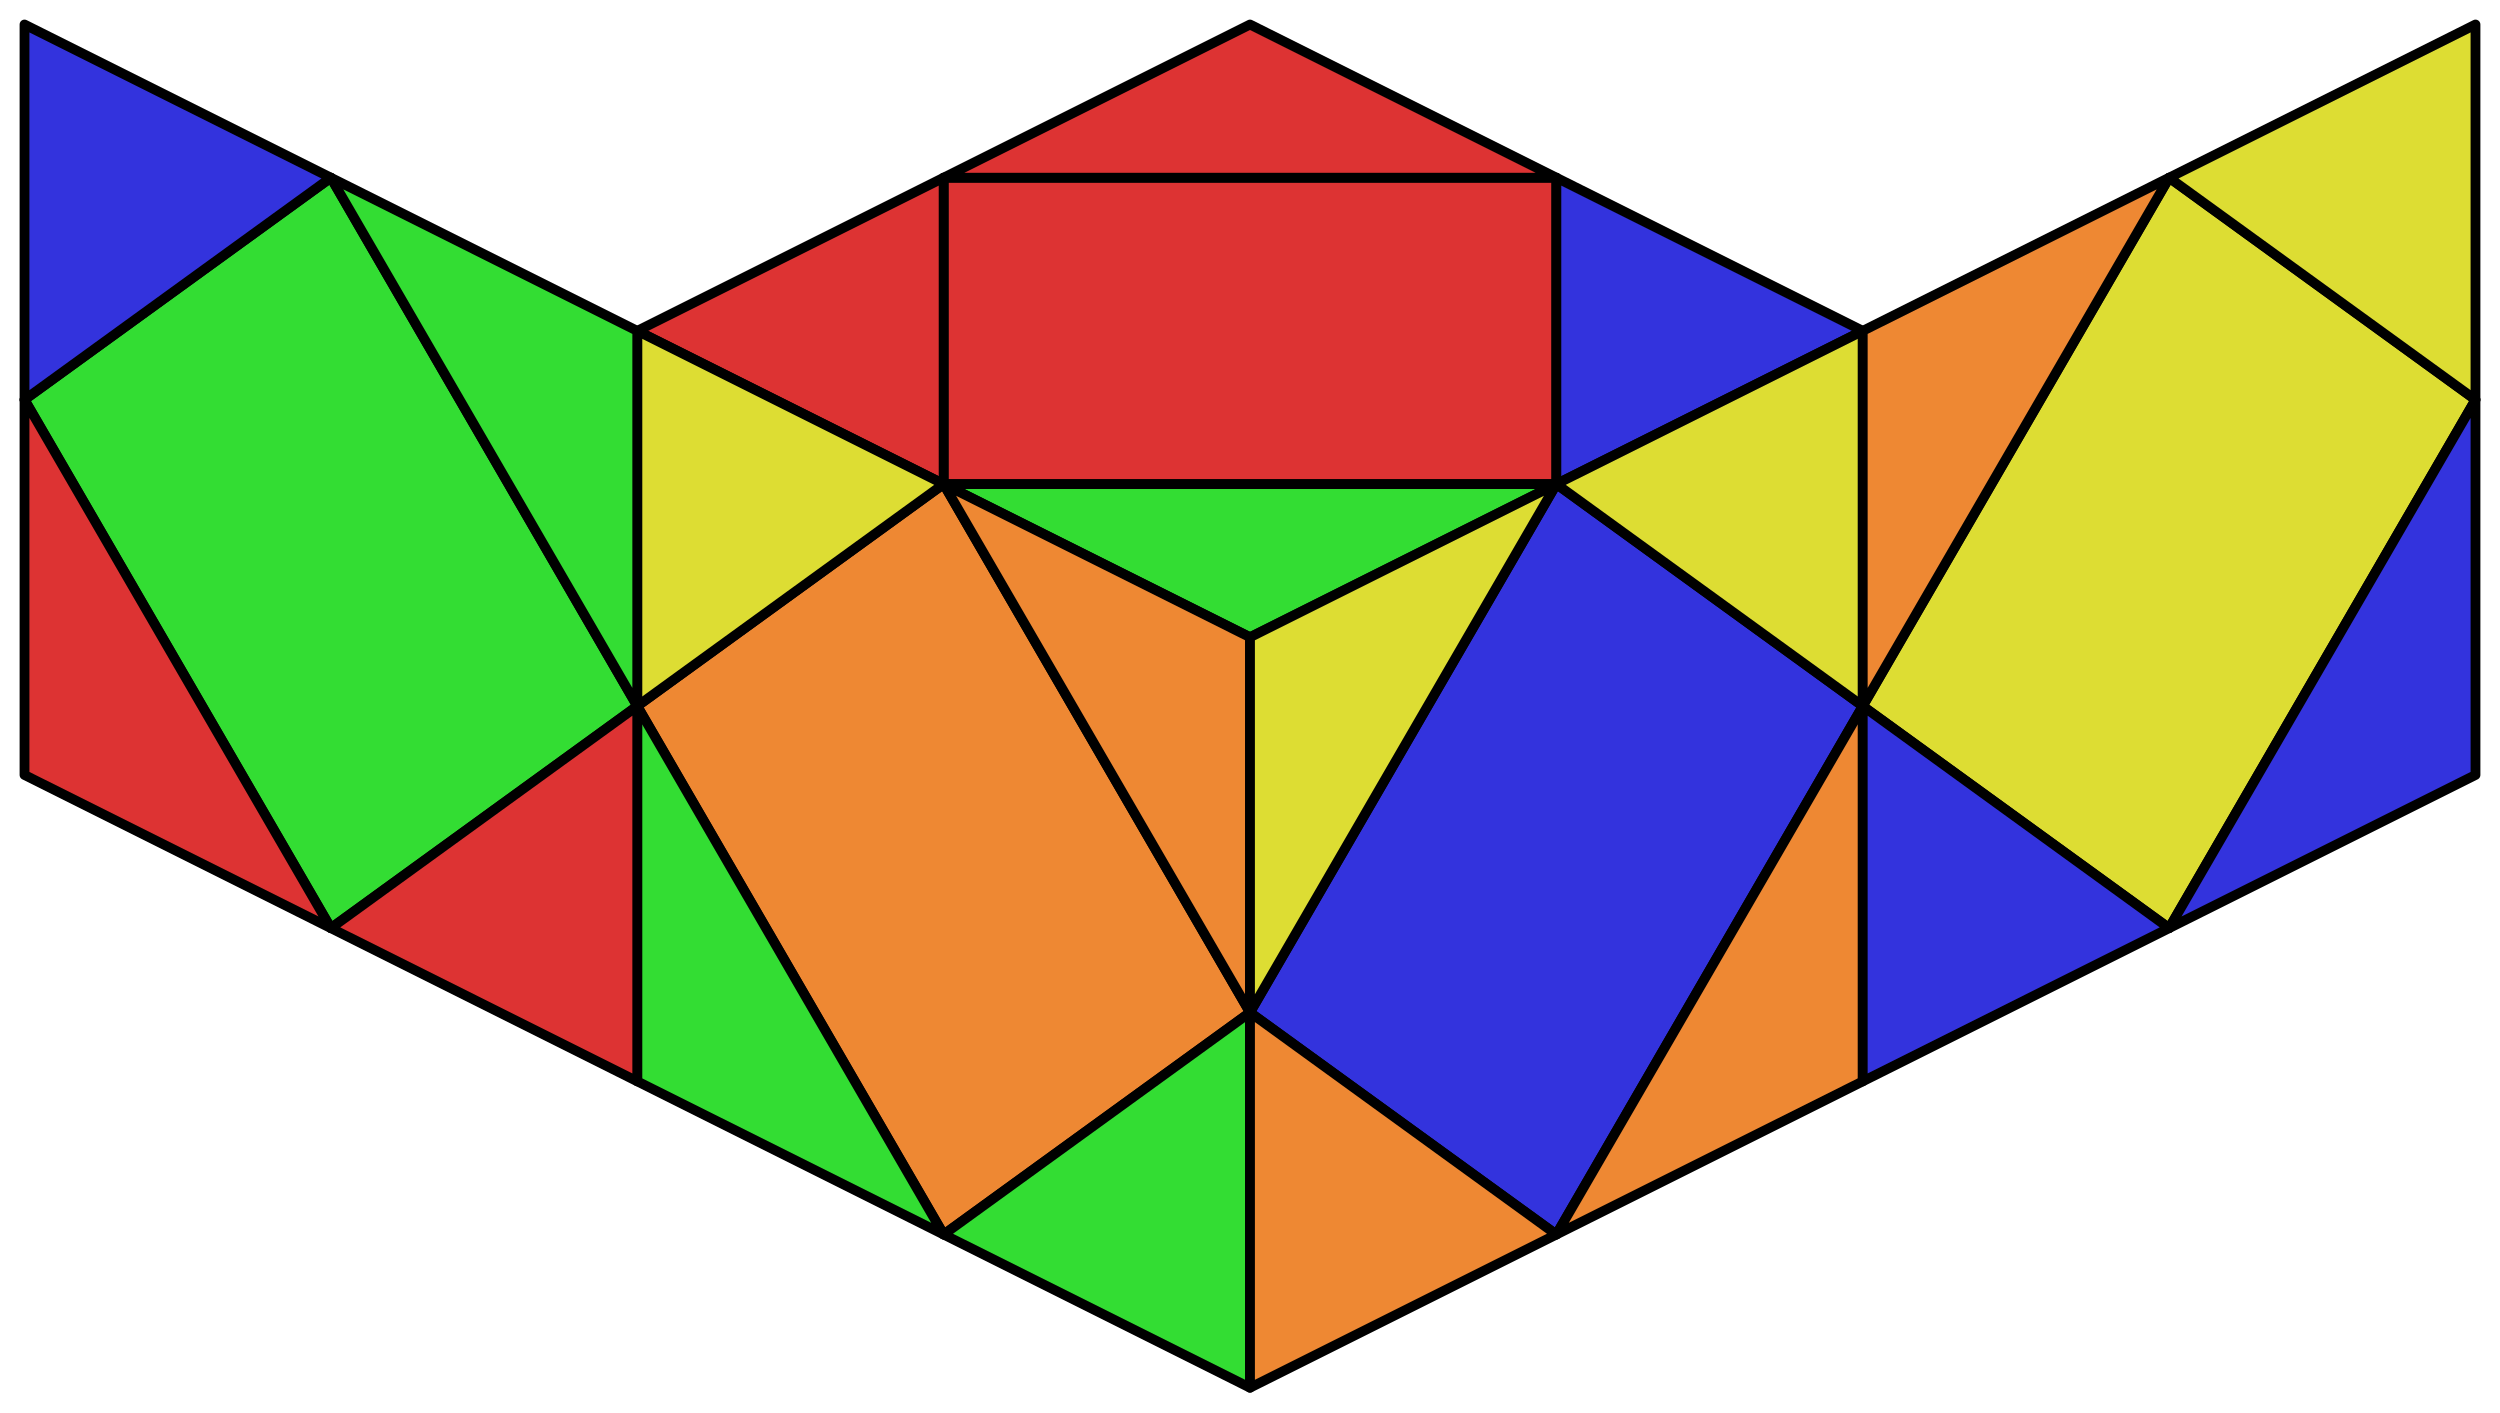
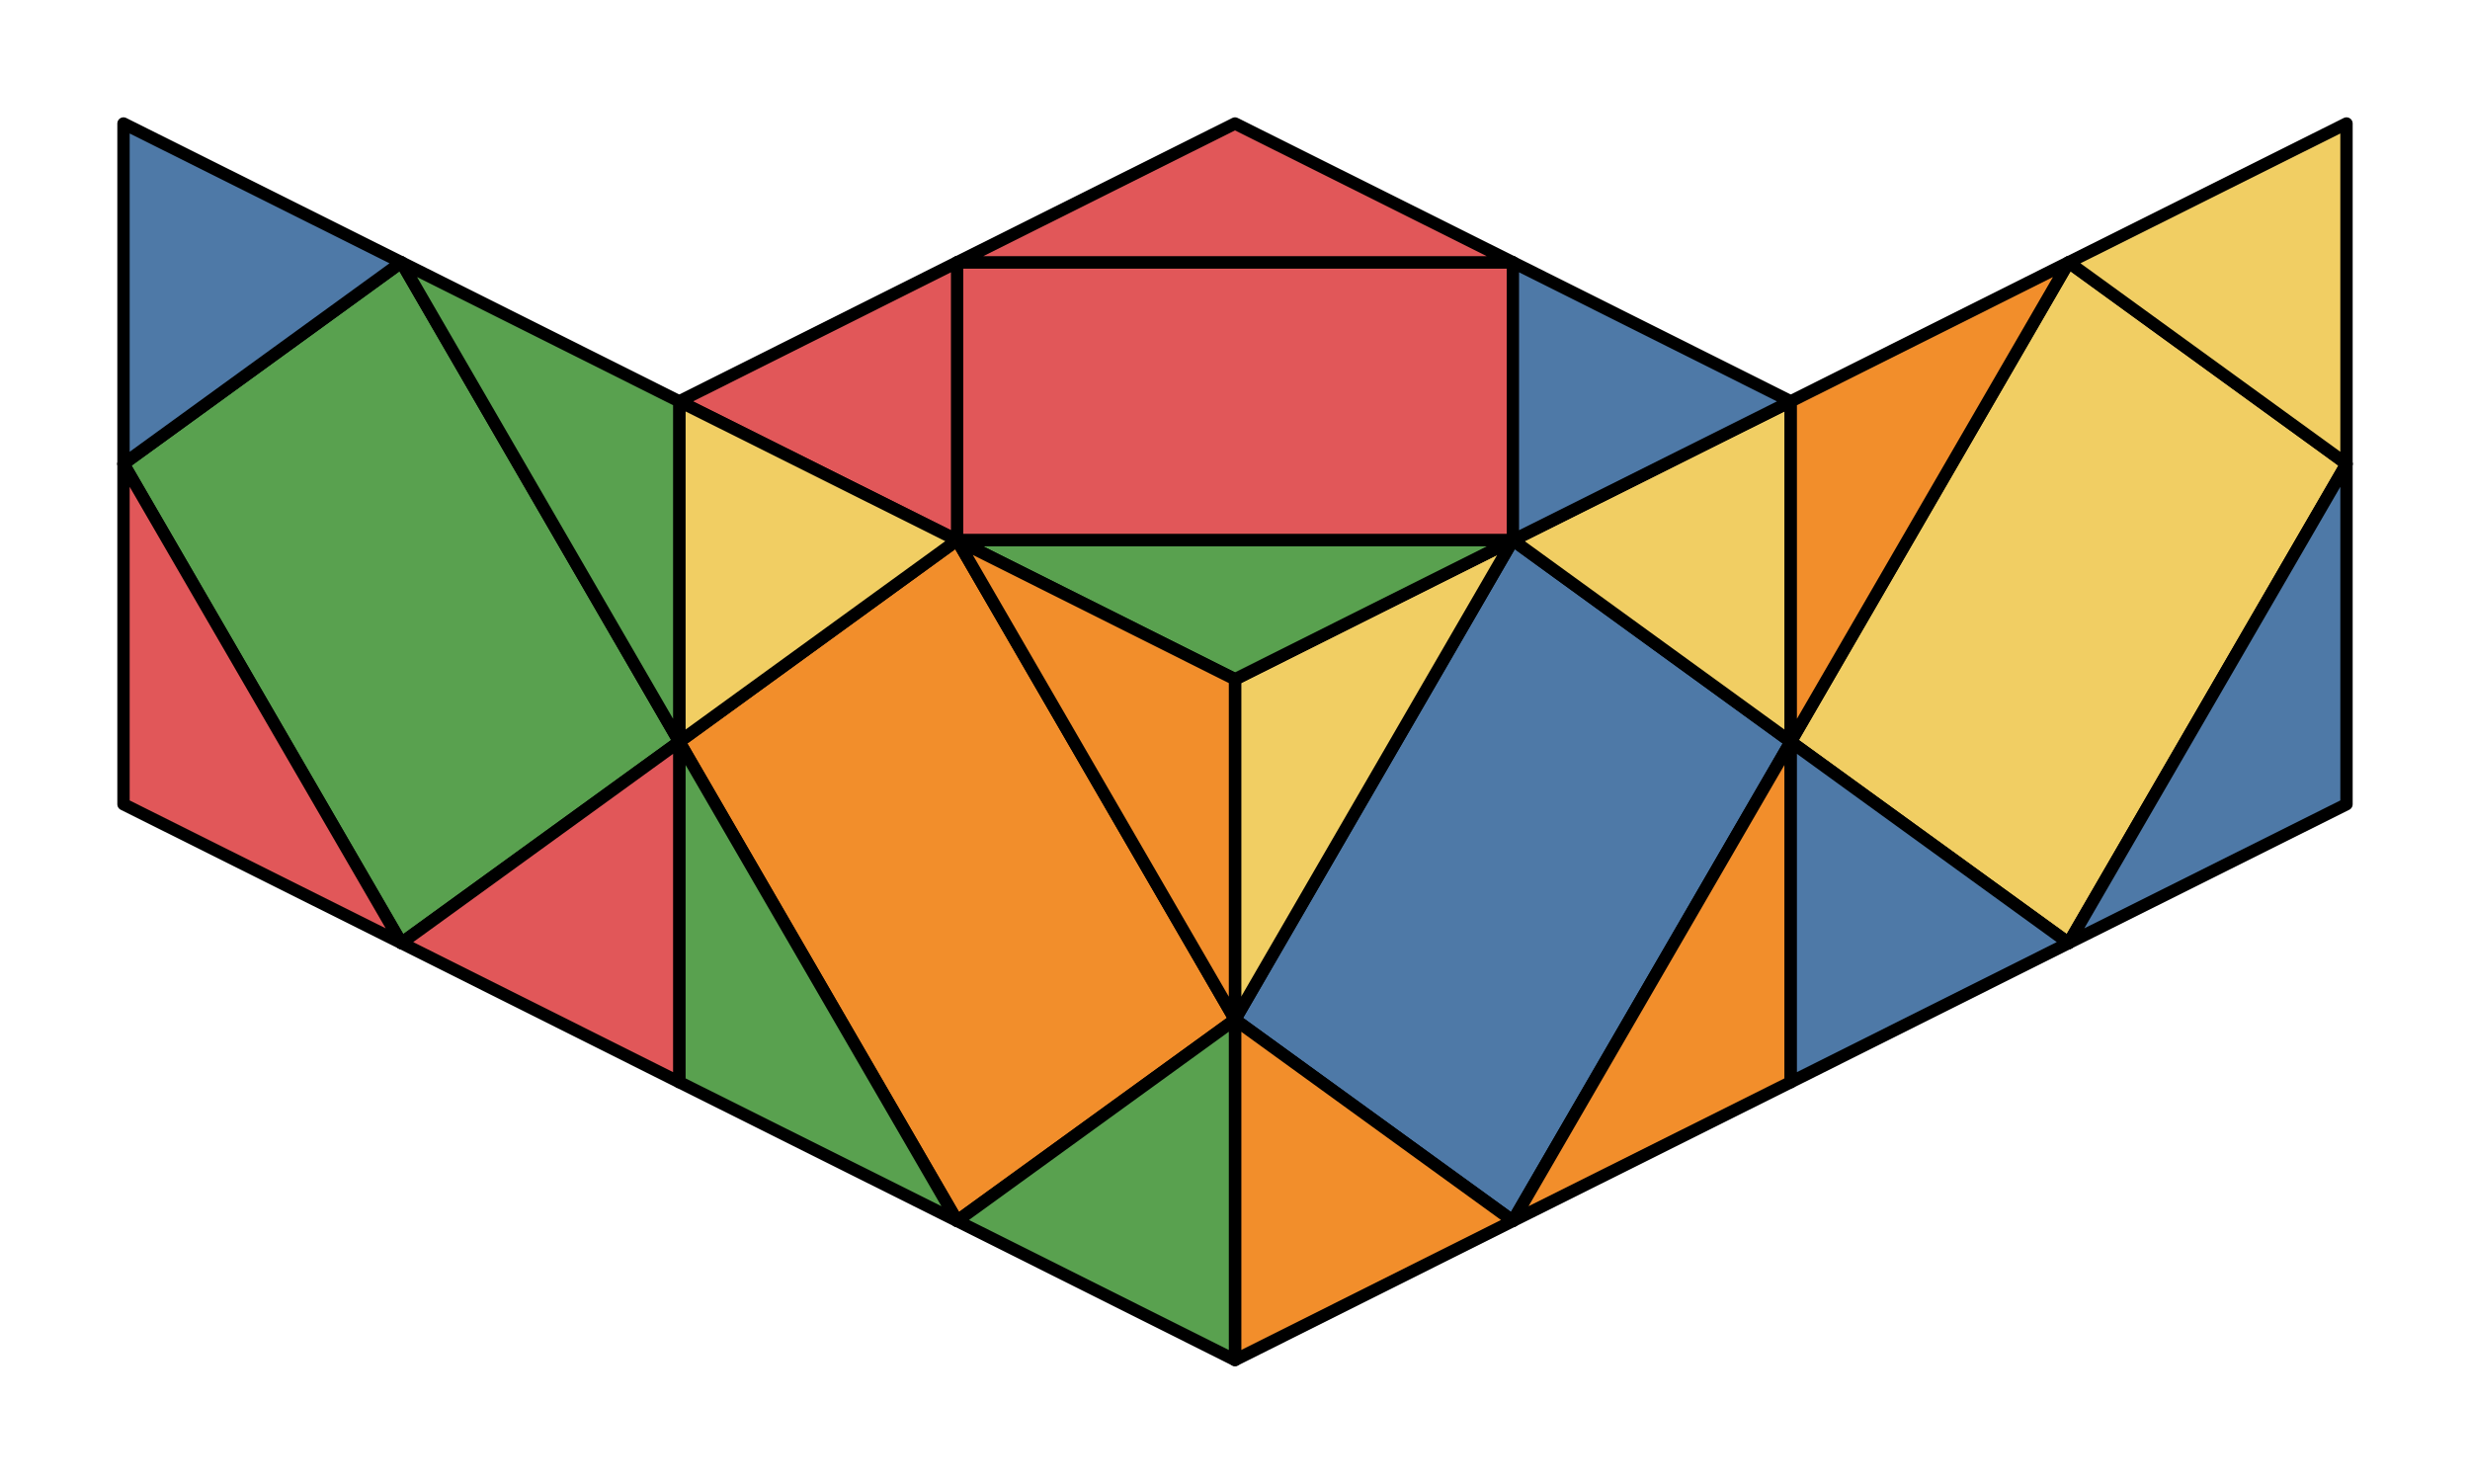
- <svg xmlns="http://www.w3.org/2000/svg" viewBox="0 0 510.0 288.093">
+ <svg xmlns="http://www.w3.org/2000/svg" viewBox="0 0 100.0 60.057">
  <style>
- polygon { stroke: black; stroke-width: 2px; stroke-linejoin: round;}
- .white {fill: #eee;}
- .green {fill: #3d3;}
- .red {fill: #d33;}
- .blue {fill: #33d;}
- .orange {fill: #e83;}
- .yellow {fill: #dd3;}
+ polygon { stroke: black; stroke-width: 0.5px; stroke-linejoin: round;}
</style>
-   <polygon class="red" points="192.5 98.75 317.5 98.75 317.5 36.25 192.5 36.25" />
-   <polygon class="orange" points="192.5 98.75 255 206.547 192.5 251.843 130 144.047" />
-   <polygon class="blue" points="317.5 98.75 380 144.047 317.5 251.843 255 206.547" />
-   <polygon class="yellow" points="442.5 36.25 505.0 81.547 442.5 189.343 380 144.047" />
-   <polygon class="green" points="67.5 36.25 130 144.047 67.5 189.343 5.0 81.547" />
-   <polygon class="red" points="192.5 36.25 130 67.5 192.5 98.75" />
-   <polygon class="green" points="192.5 98.75 255 130 317.5 98.75" />
-   <polygon class="blue" points="317.5 98.75 380 67.5 317.5 36.25" />
-   <polygon class="red" points="317.5 36.25 255 5 192.5 36.25" />
-   <polygon class="yellow" points="130 67.5 192.5 98.75 130 144.047" />
-   <polygon class="orange" points="192.5 98.75 255 130 255 206.547" />
-   <polygon class="green" points="255 206.547 192.5 251.843 255 283.093" />
-   <polygon class="green" points="130 144.047 130 220.593 192.5 251.843" />
-   <polygon class="yellow" points="255 130 317.5 98.75 255 206.547" />
-   <polygon class="yellow" points="317.5 98.75 380 67.5 380 144.047" />
-   <polygon class="orange" points="380 144.047 317.5 251.843 380 220.593" />
-   <polygon class="orange" points="255 206.547 255 283.093 317.5 251.843" />
-   <polygon class="orange" points="380 67.5 442.5 36.25 380 144.047" />
-   <polygon class="yellow" points="442.5 36.25 505.0 5 505.0 81.547" />
-   <polygon class="blue" points="505.0 81.547 442.5 189.343 505.0 158.093" />
-   <polygon class="blue" points="380 144.047 442.5 189.343 380 220.593" />
-   <polygon class="blue" points="5.0 5.0 67.5 36.25 5.0 81.547" />
-   <polygon class="green" points="67.5 36.25 130 67.5 130 144.047" />
-   <polygon class="red" points="130 144.047 67.5 189.343 130 220.593" />
-   <polygon class="red" points="5.0 81.547 5.0 158.093 67.5 189.343" />
+   <polygon fill="#E15759" points="38.75 21.87 61.25 21.87 61.25 10.62 38.75 10.62" />
+   <polygon fill="#F28E2B" points="38.75 21.87 50.00 41.28 38.75 49.43 27.50 30.03" />
+   <polygon fill="#4E79A7" points="61.25 21.87 72.50 30.03 61.25 49.43 50.00 41.28" />
+   <polygon fill="#F1CE63" points="83.75 10.62 95.00 18.78 83.75 38.18 72.50 30.03" />
+   <polygon fill="#59A14F" points="16.25 10.62 27.50 30.03 16.25 38.18 5.00 18.78" />
+   <polygon fill="#F1CE63" points="50.00 27.50 61.25 21.87 50.00 41.28" />
+   <polygon fill="#F1CE63" points="61.25 21.87 72.50 16.25 72.50 30.03" />
+   <polygon fill="#F28E2B" points="72.50 30.03 61.25 49.43 72.50 43.81" />
+   <polygon fill="#F28E2B" points="50.00 41.28 50.00 55.06 61.25 49.43" />
+   <polygon fill="#E15759" points="38.75 10.62 27.50 16.25 38.75 21.87" />
+   <polygon fill="#59A14F" points="38.75 21.87 50.00 27.50 61.25 21.87" />
+   <polygon fill="#4E79A7" points="61.25 21.87 72.50 16.25 61.25 10.62" />
+   <polygon fill="#E15759" points="61.25 10.62 50.00 5.00 38.75 10.62" />
+   <polygon fill="#F1CE63" points="27.50 16.25 38.75 21.87 27.50 30.03" />
+   <polygon fill="#F28E2B" points="38.75 21.87 50.00 27.50 50.00 41.28" />
+   <polygon fill="#59A14F" points="50.00 41.28 38.75 49.43 50.00 55.06" />
+   <polygon fill="#59A14F" points="27.50 30.03 27.50 43.81 38.75 49.43" />
+   <polygon fill="#F28E2B" points="72.50 16.25 83.75 10.62 72.50 30.03" />
+   <polygon fill="#F1CE63" points="83.75 10.62 95.00 5.00 95.00 18.78" />
+   <polygon fill="#4E79A7" points="95.00 18.78 83.75 38.18 95.00 32.56" />
+   <polygon fill="#4E79A7" points="72.50 30.03 83.75 38.18 72.50 43.81" />
+   <polygon fill="#4E79A7" points="5.00 5.00 16.25 10.62 5.00 18.78" />
+   <polygon fill="#59A14F" points="16.25 10.62 27.50 16.25 27.50 30.03" />
+   <polygon fill="#E15759" points="27.50 30.03 16.25 38.18 27.50 43.81" />
+   <polygon fill="#E15759" points="5.00 18.78 5.00 32.56 16.25 38.18" />
</svg>
